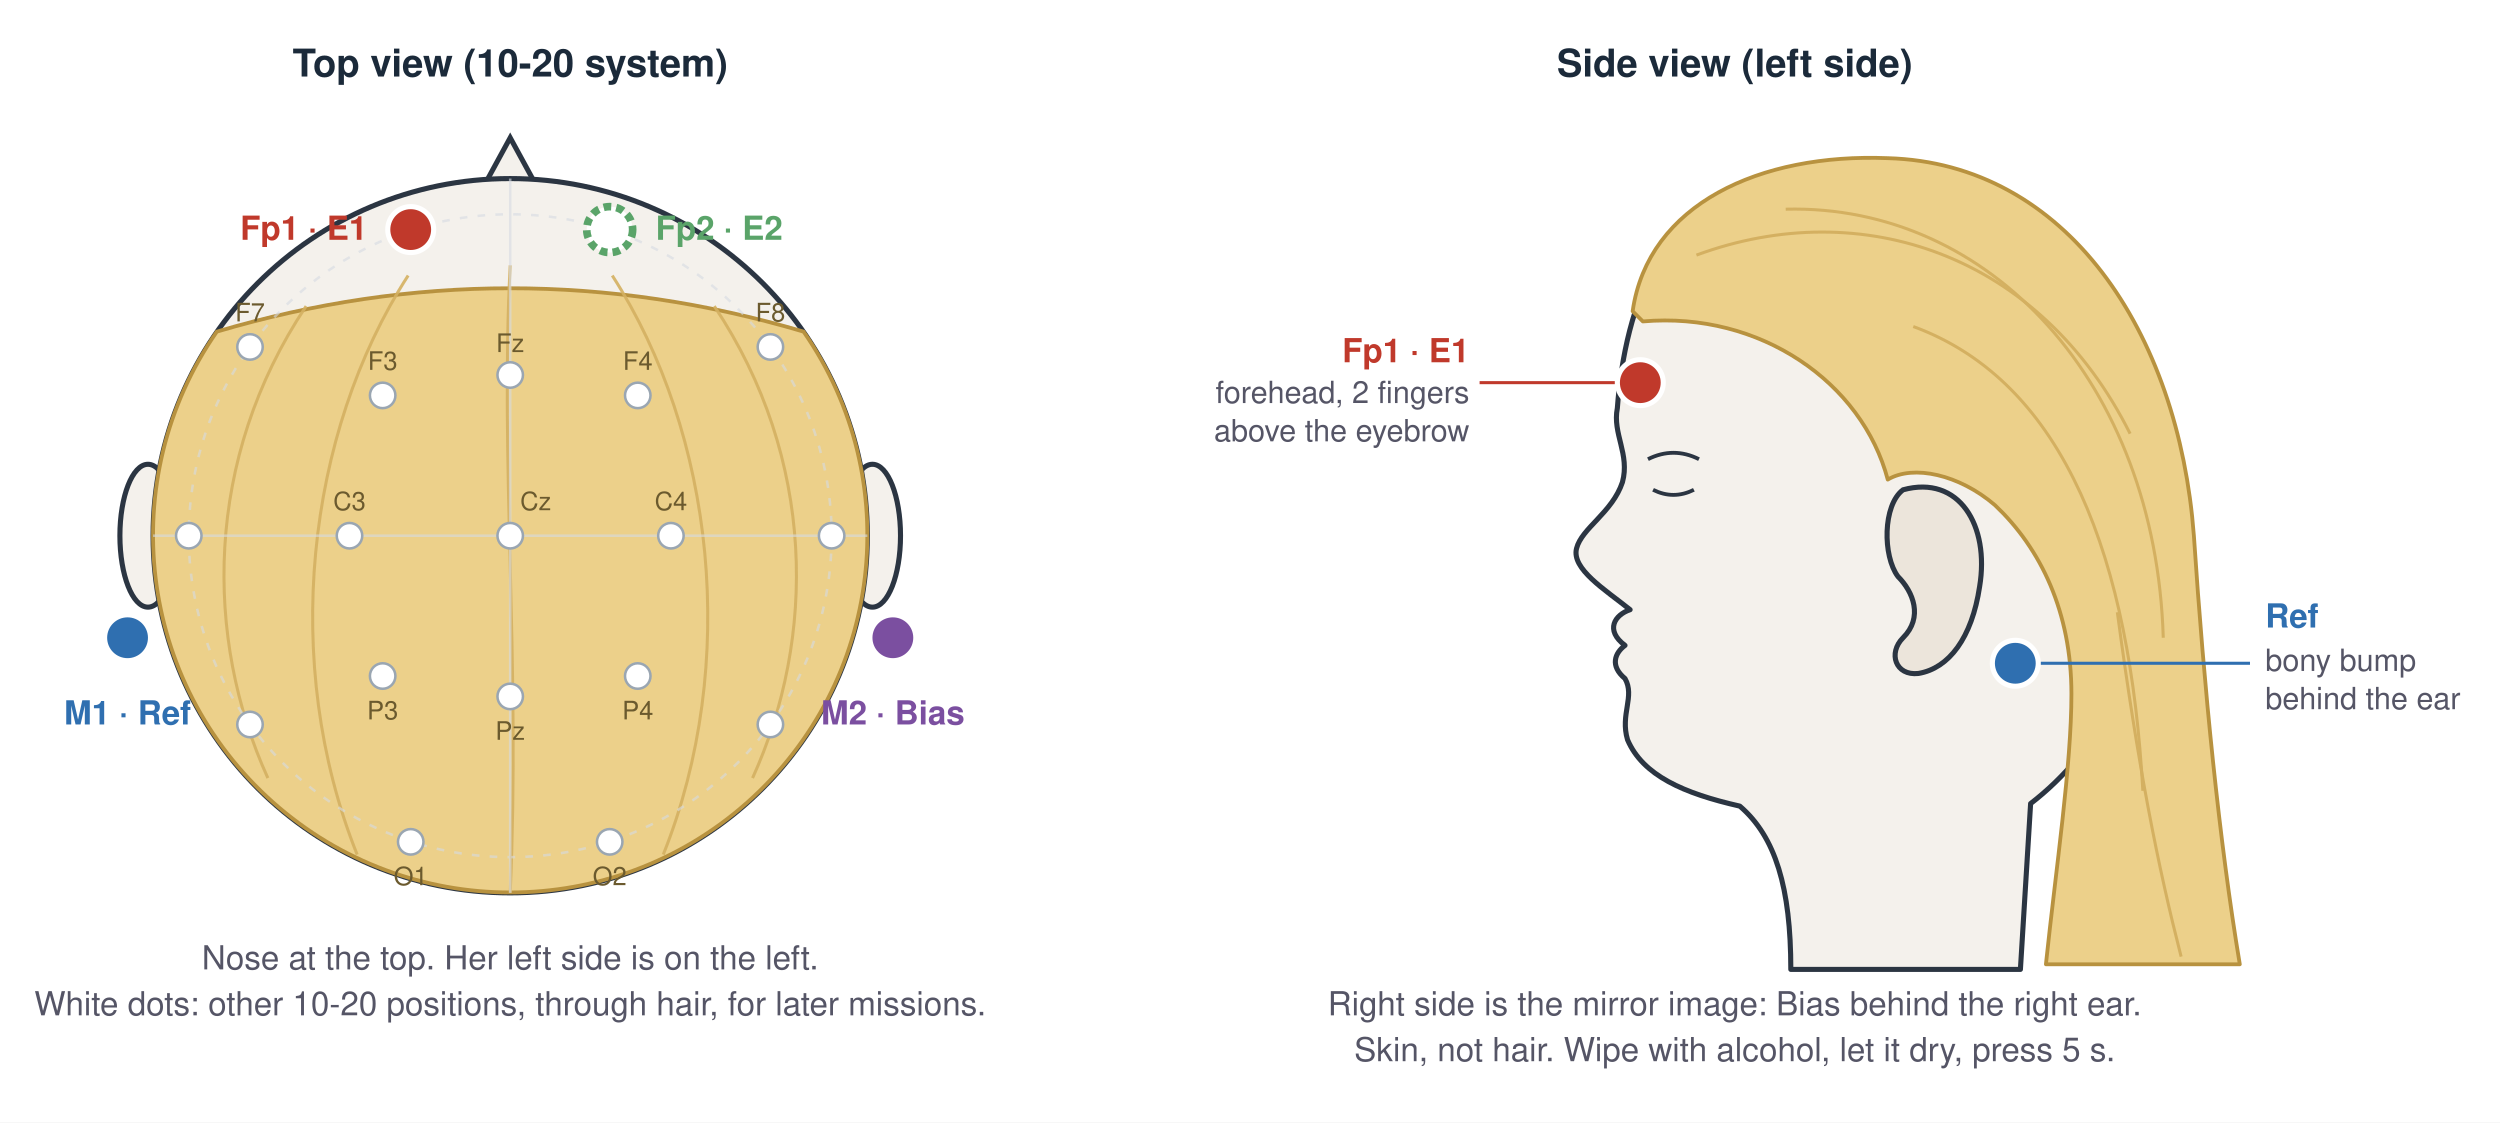
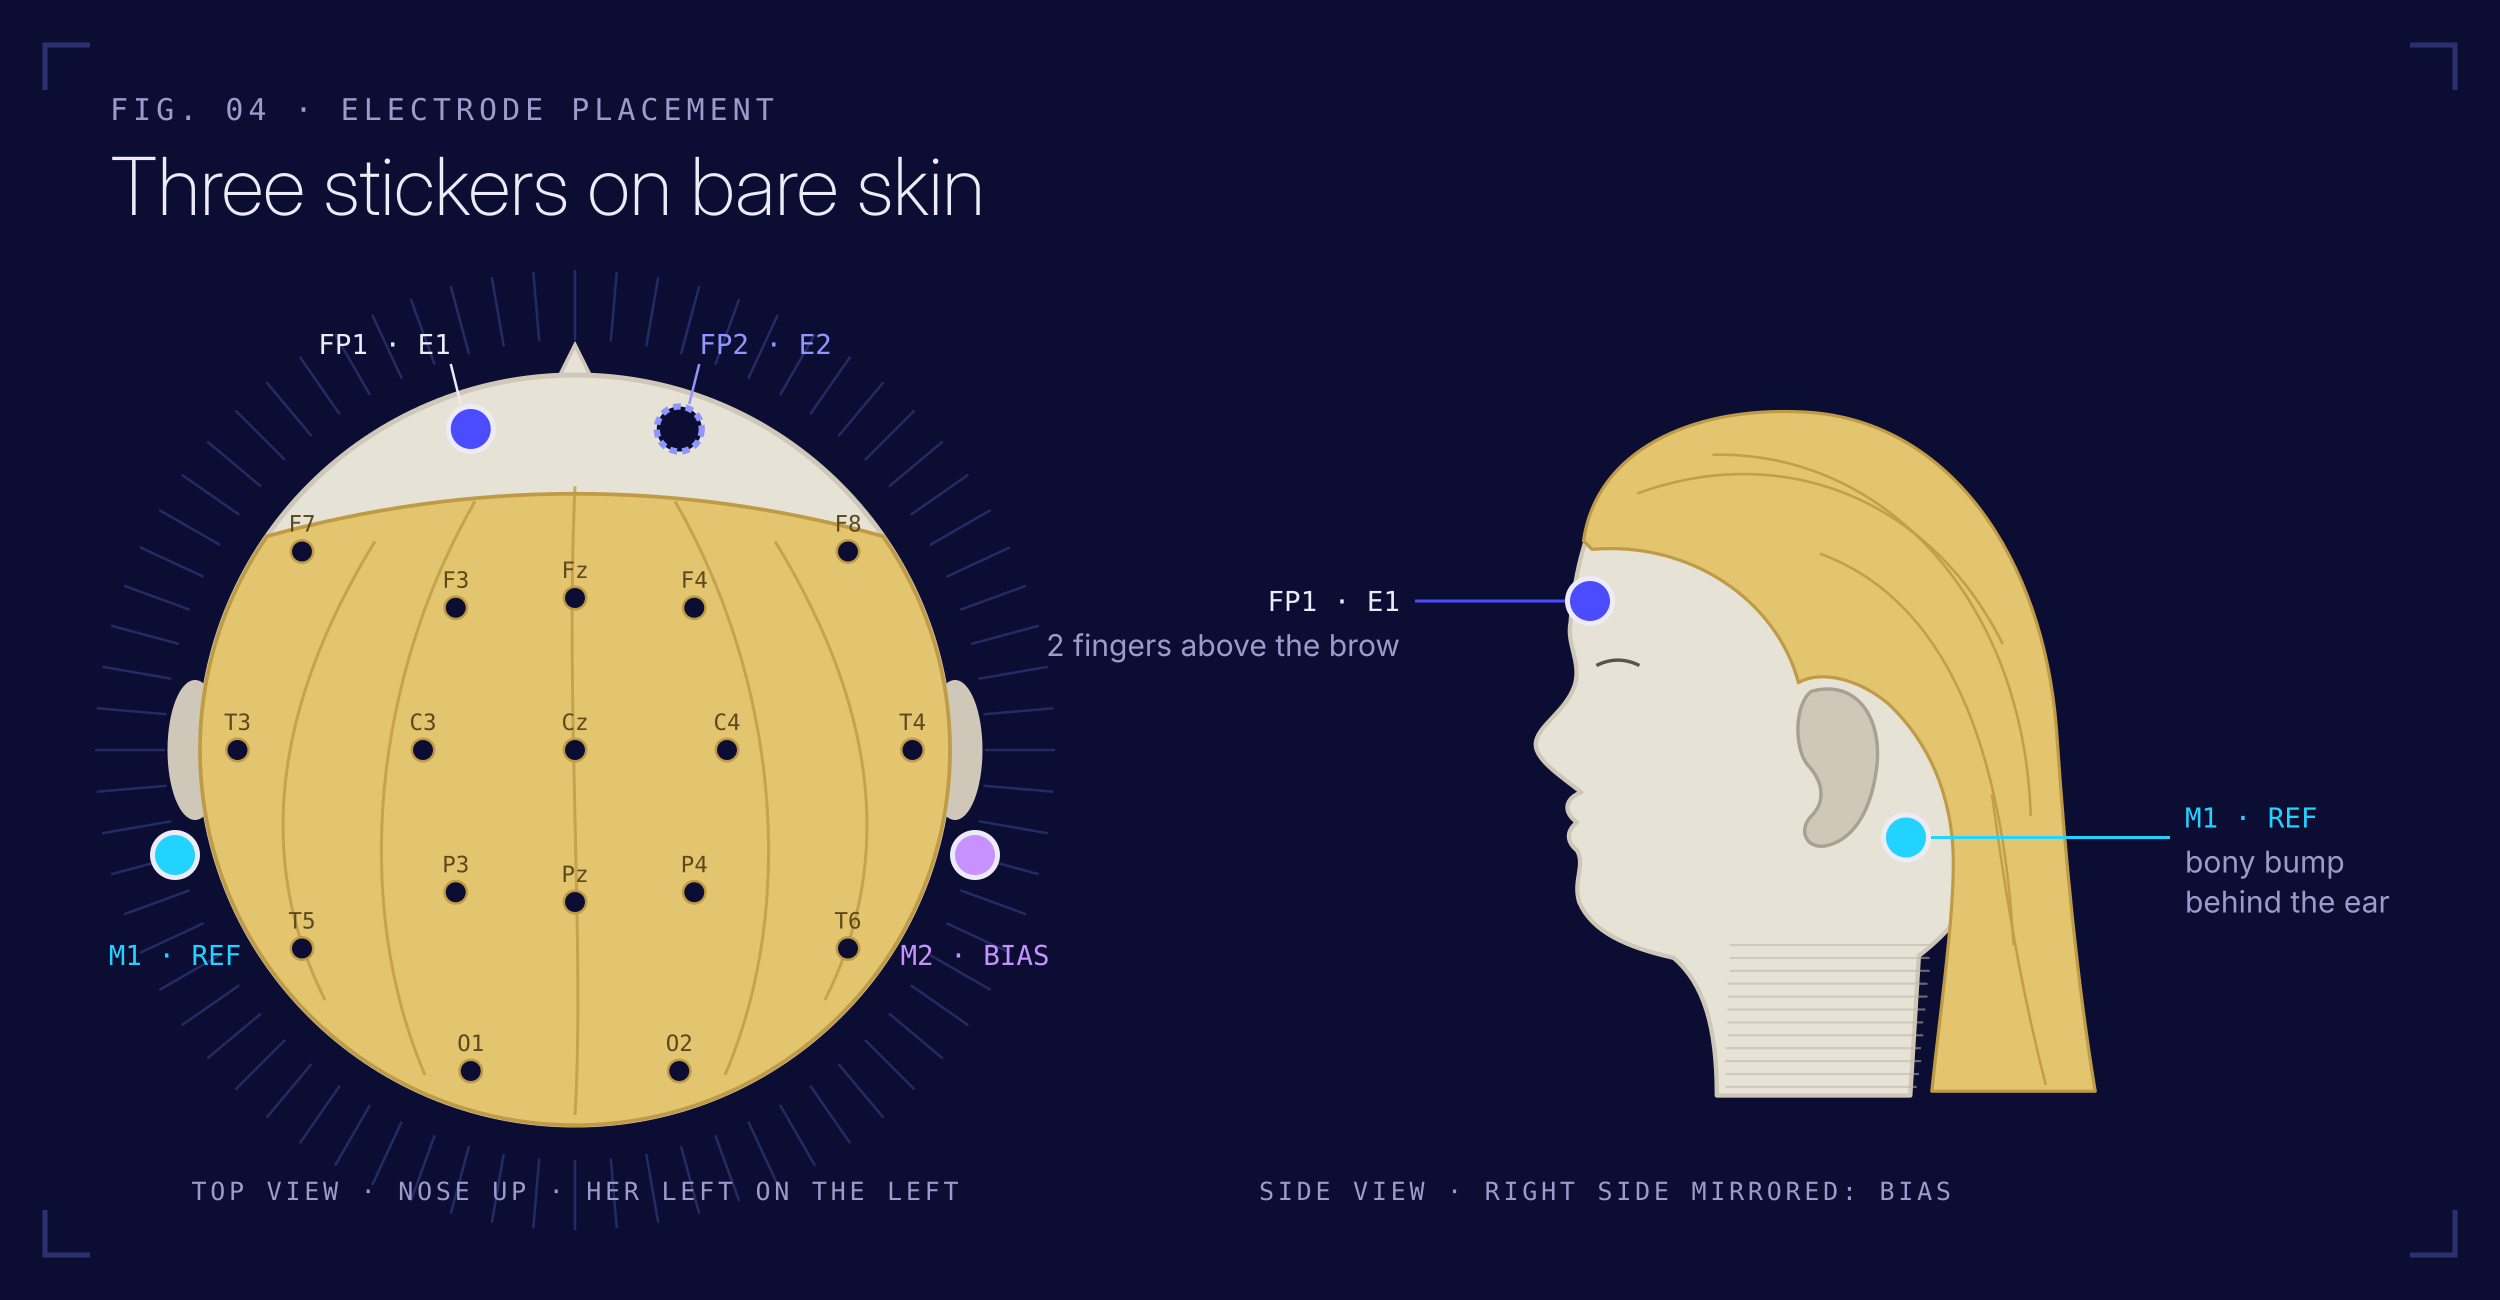
- <svg xmlns="http://www.w3.org/2000/svg" viewBox="0 0 980 440" font-family="Helvetica, Arial, sans-serif" font-size="13">
-   <rect width="980" height="440" fill="#ffffff" />
-   <text x="200" y="30" text-anchor="middle" font-size="15" font-weight="bold" fill="#1b2a3a">Top view (10-20 system)</text>
-   <g stroke="#2b3542" stroke-width="2" fill="#f4f1ec">
-     <path d="M188 76 L200 54 L212 76" />
-     <ellipse cx="58" cy="210" rx="11" ry="28" />
-     <ellipse cx="342" cy="210" rx="11" ry="28" />
-     <circle cx="200" cy="210" r="140" />
+ <svg xmlns="http://www.w3.org/2000/svg" viewBox="0 0 1000 520" font-family="Inter, Helvetica Neue, Arial, sans-serif" font-size="14">
+   <rect width="1000" height="520" fill="#0b0d33" />
+   <path d="M18 36 L18 18 L36 18" stroke="#2b3170" stroke-width="2" fill="none" />
+   <path d="M982 36 L982 18 L964 18" stroke="#2b3170" stroke-width="2" fill="none" />
+   <path d="M18 484 L18 502 L36 502" stroke="#2b3170" stroke-width="2" fill="none" />
+   <path d="M982 484 L982 502 L964 502" stroke="#2b3170" stroke-width="2" fill="none" />
+   <text x="44" y="48" font-family="DejaVu Sans Mono, Menlo, Consolas, monospace" font-size="12" letter-spacing="2" fill="#9a9ccc">FIG. 04  ·  ELECTRODE PLACEMENT</text>
+   <text x="44" y="86" font-family="Inter Display, Inter, Helvetica Neue, Arial, sans-serif" font-weight="200" font-size="32" fill="#ecebf7">Three stickers on bare skin</text>
+   <line x1="394.0" y1="300.0" x2="422.0" y2="300.0" stroke="#2b3170" stroke-width="1" opacity="0.8" />
+   <line x1="393.4" y1="314.3" x2="421.3" y2="316.7" stroke="#2b3170" stroke-width="1" opacity="0.8" />
+   <line x1="391.5" y1="328.5" x2="419.1" y2="333.3" stroke="#2b3170" stroke-width="1" opacity="0.8" />
+   <line x1="388.4" y1="342.4" x2="415.5" y2="349.7" stroke="#2b3170" stroke-width="1" opacity="0.8" />
+   <line x1="384.1" y1="356.1" x2="410.4" y2="365.7" stroke="#2b3170" stroke-width="1" opacity="0.8" />
+   <line x1="378.6" y1="369.3" x2="404.0" y2="381.1" stroke="#2b3170" stroke-width="1" opacity="0.8" />
+   <line x1="372.0" y1="382.0" x2="396.3" y2="396.0" stroke="#2b3170" stroke-width="1" opacity="0.8" />
+   <line x1="364.3" y1="394.1" x2="387.3" y2="410.1" stroke="#2b3170" stroke-width="1" opacity="0.8" />
+   <line x1="355.6" y1="405.4" x2="377.1" y2="423.4" stroke="#2b3170" stroke-width="1" opacity="0.8" />
+   <line x1="346.0" y1="416.0" x2="365.8" y2="435.8" stroke="#2b3170" stroke-width="1" opacity="0.8" />
+   <line x1="335.4" y1="425.6" x2="353.4" y2="447.1" stroke="#2b3170" stroke-width="1" opacity="0.8" />
+   <line x1="324.1" y1="434.3" x2="340.1" y2="457.3" stroke="#2b3170" stroke-width="1" opacity="0.8" />
+   <line x1="312.0" y1="442.0" x2="326.0" y2="466.3" stroke="#2b3170" stroke-width="1" opacity="0.8" />
+   <line x1="299.3" y1="448.6" x2="311.1" y2="474.0" stroke="#2b3170" stroke-width="1" opacity="0.8" />
+   <line x1="286.1" y1="454.1" x2="295.7" y2="480.4" stroke="#2b3170" stroke-width="1" opacity="0.8" />
+   <line x1="272.4" y1="458.4" x2="279.7" y2="485.5" stroke="#2b3170" stroke-width="1" opacity="0.8" />
+   <line x1="258.5" y1="461.5" x2="263.3" y2="489.1" stroke="#2b3170" stroke-width="1" opacity="0.8" />
+   <line x1="244.3" y1="463.4" x2="246.7" y2="491.3" stroke="#2b3170" stroke-width="1" opacity="0.8" />
+   <line x1="230.0" y1="464.0" x2="230.0" y2="492.0" stroke="#2b3170" stroke-width="1" opacity="0.8" />
+   <line x1="215.7" y1="463.4" x2="213.3" y2="491.3" stroke="#2b3170" stroke-width="1" opacity="0.8" />
+   <line x1="201.5" y1="461.5" x2="196.7" y2="489.1" stroke="#2b3170" stroke-width="1" opacity="0.8" />
+   <line x1="187.6" y1="458.4" x2="180.3" y2="485.5" stroke="#2b3170" stroke-width="1" opacity="0.8" />
+   <line x1="173.9" y1="454.1" x2="164.3" y2="480.4" stroke="#2b3170" stroke-width="1" opacity="0.8" />
+   <line x1="160.7" y1="448.6" x2="148.9" y2="474.0" stroke="#2b3170" stroke-width="1" opacity="0.8" />
+   <line x1="148.0" y1="442.0" x2="134.0" y2="466.3" stroke="#2b3170" stroke-width="1" opacity="0.8" />
+   <line x1="135.9" y1="434.3" x2="119.9" y2="457.3" stroke="#2b3170" stroke-width="1" opacity="0.8" />
+   <line x1="124.6" y1="425.6" x2="106.6" y2="447.1" stroke="#2b3170" stroke-width="1" opacity="0.8" />
+   <line x1="114.0" y1="416.0" x2="94.2" y2="435.8" stroke="#2b3170" stroke-width="1" opacity="0.8" />
+   <line x1="104.4" y1="405.4" x2="82.9" y2="423.4" stroke="#2b3170" stroke-width="1" opacity="0.8" />
+   <line x1="95.7" y1="394.1" x2="72.7" y2="410.1" stroke="#2b3170" stroke-width="1" opacity="0.8" />
+   <line x1="88.0" y1="382.0" x2="63.7" y2="396.0" stroke="#2b3170" stroke-width="1" opacity="0.8" />
+   <line x1="81.4" y1="369.3" x2="56.0" y2="381.1" stroke="#2b3170" stroke-width="1" opacity="0.8" />
+   <line x1="75.9" y1="356.1" x2="49.6" y2="365.7" stroke="#2b3170" stroke-width="1" opacity="0.8" />
+   <line x1="71.6" y1="342.4" x2="44.5" y2="349.7" stroke="#2b3170" stroke-width="1" opacity="0.8" />
+   <line x1="68.5" y1="328.5" x2="40.9" y2="333.3" stroke="#2b3170" stroke-width="1" opacity="0.8" />
+   <line x1="66.6" y1="314.3" x2="38.7" y2="316.7" stroke="#2b3170" stroke-width="1" opacity="0.8" />
+   <line x1="66.0" y1="300.0" x2="38.0" y2="300.0" stroke="#2b3170" stroke-width="1" opacity="0.8" />
+   <line x1="66.6" y1="285.7" x2="38.7" y2="283.3" stroke="#2b3170" stroke-width="1" opacity="0.8" />
+   <line x1="68.5" y1="271.5" x2="40.9" y2="266.7" stroke="#2b3170" stroke-width="1" opacity="0.8" />
+   <line x1="71.6" y1="257.6" x2="44.5" y2="250.3" stroke="#2b3170" stroke-width="1" opacity="0.8" />
+   <line x1="75.9" y1="243.9" x2="49.6" y2="234.3" stroke="#2b3170" stroke-width="1" opacity="0.8" />
+   <line x1="81.4" y1="230.7" x2="56.0" y2="218.9" stroke="#2b3170" stroke-width="1" opacity="0.8" />
+   <line x1="88.0" y1="218.0" x2="63.7" y2="204.0" stroke="#2b3170" stroke-width="1" opacity="0.8" />
+   <line x1="95.7" y1="205.9" x2="72.7" y2="189.9" stroke="#2b3170" stroke-width="1" opacity="0.8" />
+   <line x1="104.4" y1="194.6" x2="82.9" y2="176.6" stroke="#2b3170" stroke-width="1" opacity="0.8" />
+   <line x1="114.0" y1="184.0" x2="94.2" y2="164.2" stroke="#2b3170" stroke-width="1" opacity="0.8" />
+   <line x1="124.6" y1="174.4" x2="106.6" y2="152.9" stroke="#2b3170" stroke-width="1" opacity="0.8" />
+   <line x1="135.9" y1="165.7" x2="119.9" y2="142.7" stroke="#2b3170" stroke-width="1" opacity="0.8" />
+   <line x1="148.0" y1="158.0" x2="134.0" y2="133.7" stroke="#2b3170" stroke-width="1" opacity="0.8" />
+   <line x1="160.7" y1="151.4" x2="148.9" y2="126.0" stroke="#2b3170" stroke-width="1" opacity="0.8" />
+   <line x1="173.9" y1="145.9" x2="164.3" y2="119.6" stroke="#2b3170" stroke-width="1" opacity="0.8" />
+   <line x1="187.6" y1="141.6" x2="180.3" y2="114.5" stroke="#2b3170" stroke-width="1" opacity="0.8" />
+   <line x1="201.5" y1="138.5" x2="196.7" y2="110.9" stroke="#2b3170" stroke-width="1" opacity="0.8" />
+   <line x1="215.7" y1="136.6" x2="213.3" y2="108.7" stroke="#2b3170" stroke-width="1" opacity="0.8" />
+   <line x1="230.0" y1="136.0" x2="230.0" y2="108.0" stroke="#2b3170" stroke-width="1" opacity="0.8" />
+   <line x1="244.3" y1="136.6" x2="246.7" y2="108.7" stroke="#2b3170" stroke-width="1" opacity="0.8" />
+   <line x1="258.5" y1="138.5" x2="263.3" y2="110.9" stroke="#2b3170" stroke-width="1" opacity="0.8" />
+   <line x1="272.4" y1="141.6" x2="279.7" y2="114.5" stroke="#2b3170" stroke-width="1" opacity="0.8" />
+   <line x1="286.1" y1="145.9" x2="295.7" y2="119.6" stroke="#2b3170" stroke-width="1" opacity="0.8" />
+   <line x1="299.3" y1="151.4" x2="311.1" y2="126.0" stroke="#2b3170" stroke-width="1" opacity="0.8" />
+   <line x1="312.0" y1="158.0" x2="326.0" y2="133.7" stroke="#2b3170" stroke-width="1" opacity="0.8" />
+   <line x1="324.1" y1="165.7" x2="340.1" y2="142.7" stroke="#2b3170" stroke-width="1" opacity="0.8" />
+   <line x1="335.4" y1="174.4" x2="353.4" y2="152.9" stroke="#2b3170" stroke-width="1" opacity="0.8" />
+   <line x1="346.0" y1="184.0" x2="365.8" y2="164.2" stroke="#2b3170" stroke-width="1" opacity="0.8" />
+   <line x1="355.6" y1="194.6" x2="377.1" y2="176.6" stroke="#2b3170" stroke-width="1" opacity="0.8" />
+   <line x1="364.3" y1="205.9" x2="387.3" y2="189.9" stroke="#2b3170" stroke-width="1" opacity="0.8" />
+   <line x1="372.0" y1="218.0" x2="396.3" y2="204.0" stroke="#2b3170" stroke-width="1" opacity="0.8" />
+   <line x1="378.6" y1="230.7" x2="404.0" y2="218.9" stroke="#2b3170" stroke-width="1" opacity="0.8" />
+   <line x1="384.1" y1="243.9" x2="410.4" y2="234.3" stroke="#2b3170" stroke-width="1" opacity="0.8" />
+   <line x1="388.4" y1="257.6" x2="415.5" y2="250.3" stroke="#2b3170" stroke-width="1" opacity="0.8" />
+   <line x1="391.5" y1="271.5" x2="419.1" y2="266.7" stroke="#2b3170" stroke-width="1" opacity="0.8" />
+   <line x1="393.4" y1="285.7" x2="421.3" y2="283.3" stroke="#2b3170" stroke-width="1" opacity="0.8" />
+   <path d="M218 162 L230 138 L242 162" fill="#e7e2d6" stroke="#cfc8b9" stroke-width="1.5" />
+   <ellipse cx="78" cy="300" rx="11" ry="28" fill="#cfc8b9" />
+   <ellipse cx="382" cy="300" rx="11" ry="28" fill="#cfc8b9" />
+   <circle cx="230" cy="300" r="150" fill="#e7e2d6" stroke="#cfc8b9" stroke-width="2" />
+   <path d="M106.8 214.5 Q230 180.5 353.2 214.5 A150 150 0 1 1 106.8 214.5 Z" fill="#e3c46f" stroke="#bf9b45" stroke-width="1.5" />
+   <g stroke="#bf9b45" stroke-width="1.2" fill="none" opacity="0.8">
+     <path d="M230 194.5 C 226 280, 234 380, 230 446" />
+     <path d="M190 200.5 C 150 270, 140 360, 170 430" />
+     <path d="M270 200.5 C 310 270, 320 360, 290 430" />
+     <path d="M150 216.5 C 105 290, 105 350, 130 400" />
+     <path d="M310 216.5 C 355 290, 355 350, 330 400" />
  </g>
-   <path d="M85 130 Q200 96 315 130 A140 140 0 1 1 85 130 Z" fill="#ecd08a" stroke="#b8923f" stroke-width="1.5" />
-   <g stroke="#d4b061" stroke-width="1.2" fill="none" opacity="0.9">
-     <path d="M200 104 C 196 180, 204 260, 200 350" />
-     <path d="M160 108 C 120 170, 110 260, 140 335" />
-     <path d="M240 108 C 280 170, 290 260, 260 335" />
-     <path d="M120 120 C 80 180, 80 250, 105 305" />
-     <path d="M280 120 C 320 180, 320 250, 295 305" />
-   </g>
-   <g stroke="#d5dbe2" stroke-width="1" fill="none" opacity="0.6">
-     <line x1="200" y1="70" x2="200" y2="350" />
-     <line x1="60" y1="210" x2="340" y2="210" />
-     <circle cx="200" cy="210" r="126" stroke-dasharray="3 4" />
-   </g>
-   <g fill="#ffffff" stroke="#9aa6b2" stroke-width="1">
-     <circle cx="98" cy="136" r="5" />
-     <circle cx="302" cy="136" r="5" />
-     <circle cx="150" cy="155" r="5" />
-     <circle cx="200" cy="147" r="5" />
-     <circle cx="250" cy="155" r="5" />
-     <circle cx="74" cy="210" r="5" />
-     <circle cx="137" cy="210" r="5" />
-     <circle cx="200" cy="210" r="5" />
-     <circle cx="263" cy="210" r="5" />
-     <circle cx="326" cy="210" r="5" />
-     <circle cx="98" cy="284" r="5" />
-     <circle cx="150" cy="265" r="5" />
-     <circle cx="200" cy="273" r="5" />
-     <circle cx="250" cy="265" r="5" />
-     <circle cx="302" cy="284" r="5" />
-     <circle cx="161" cy="330" r="5" />
-     <circle cx="239" cy="330" r="5" />
-   </g>
-   <g fill="#6b5a2e" font-size="10" text-anchor="middle">
-     <text x="98" y="126">F7</text>
-     <text x="302" y="126">F8</text>
-     <text x="150" y="145">F3</text>
-     <text x="200" y="138">Fz</text>
-     <text x="250" y="145">F4</text>
-     <text x="137" y="200">C3</text>
-     <text x="210" y="200">Cz</text>
-     <text x="263" y="200">C4</text>
-     <text x="150" y="282">P3</text>
-     <text x="200" y="290">Pz</text>
-     <text x="250" y="282">P4</text>
-     <text x="161" y="347">O1</text>
-     <text x="239" y="347">O2</text>
-   </g>
-   <circle cx="161" cy="90" r="9" fill="#c0392b" stroke="#fff" stroke-width="2" />
-   <circle cx="239" cy="90" r="9" fill="#fff" stroke="#5aa469" stroke-width="3" stroke-dasharray="3 2" />
-   <text x="144" y="94" text-anchor="end" font-weight="bold" fill="#c0392b">Fp1 · E1</text>
-   <text x="257" y="94" font-weight="bold" fill="#5aa469">Fp2 · E2</text>
-   <circle cx="50" cy="250" r="9" fill="#2f6fb0" stroke="#fff" stroke-width="2" />
-   <circle cx="350" cy="250" r="9" fill="#7b4fa0" stroke="#fff" stroke-width="2" />
-   <text x="50" y="284" text-anchor="middle" font-weight="bold" fill="#2f6fb0">M1 · Ref</text>
-   <text x="350" y="284" text-anchor="middle" font-weight="bold" fill="#7b4fa0">M2 · Bias</text>
-   <text x="200" y="380" text-anchor="middle" fill="#556">Nose at the top. Her left side is on the left.</text>
-   <text x="200" y="398" text-anchor="middle" fill="#556">White dots: other 10-20 positions, through hair, for later missions.</text>
-   <text x="680" y="30" text-anchor="middle" font-size="15" font-weight="bold" fill="#1b2a3a">Side view (left side)</text>
-   <g transform="translate(450,10)">
-     <path d="M250 60 C 330 55, 392 110, 394 190 C 396 248, 372 285, 346 305 L 342 370 L 252 370 C 252 338, 246 318, 232 306 C 210 301, 194 294, 188 280 C 185 270, 191 263, 187 256 C 181 251, 183 246, 187 243 C 179 237, 183 231, 189 229 C 179 221, 166 213, 168 205 C 170 197, 182 191, 186 179 C 189 168, 182 160, 184 150 C 187 110, 202 64, 250 60 Z" fill="#f4f1ec" stroke="#2b3542" stroke-width="2" stroke-linejoin="round" />
-     <path d="M190 112 C 196 70, 240 50, 290 52 C 360 54, 404 120, 410 200 C 414 260, 420 320, 428 368 L 352 368 C 356 330, 362 290, 362 262 C 362 230, 350 205, 332 188 C 318 176, 300 172, 290 178 C 280 140, 240 112, 194 116 Z" fill="#ecd08a" stroke="#b8923f" stroke-width="1.5" stroke-linejoin="round" />
-     <g stroke="#d4b061" stroke-width="1.2" fill="none">
+   <circle cx="120.8" cy="220.6" r="4.5" fill="#0b0d33" stroke="#bf9b45" stroke-width="1" />
+   <text x="120.8" y="212.6" font-family="DejaVu Sans Mono, Menlo, Consolas, monospace" font-size="9" fill="#5b4a1c" text-anchor="middle">F7</text>
+   <circle cx="339.2" cy="220.6" r="4.5" fill="#0b0d33" stroke="#bf9b45" stroke-width="1" />
+   <text x="339.2" y="212.6" font-family="DejaVu Sans Mono, Menlo, Consolas, monospace" font-size="9" fill="#5b4a1c" text-anchor="middle">F8</text>
+   <circle cx="95.0" cy="300.0" r="4.5" fill="#0b0d33" stroke="#bf9b45" stroke-width="1" />
+   <text x="95.0" y="292.0" font-family="DejaVu Sans Mono, Menlo, Consolas, monospace" font-size="9" fill="#5b4a1c" text-anchor="middle">T3</text>
+   <circle cx="365.0" cy="300.0" r="4.5" fill="#0b0d33" stroke="#bf9b45" stroke-width="1" />
+   <text x="365.0" y="292.0" font-family="DejaVu Sans Mono, Menlo, Consolas, monospace" font-size="9" fill="#5b4a1c" text-anchor="middle">T4</text>
+   <circle cx="120.8" cy="379.4" r="4.5" fill="#0b0d33" stroke="#bf9b45" stroke-width="1" />
+   <text x="120.8" y="371.4" font-family="DejaVu Sans Mono, Menlo, Consolas, monospace" font-size="9" fill="#5b4a1c" text-anchor="middle">T5</text>
+   <circle cx="339.2" cy="379.4" r="4.5" fill="#0b0d33" stroke="#bf9b45" stroke-width="1" />
+   <text x="339.2" y="371.4" font-family="DejaVu Sans Mono, Menlo, Consolas, monospace" font-size="9" fill="#5b4a1c" text-anchor="middle">T6</text>
+   <circle cx="188.3" cy="428.4" r="4.5" fill="#0b0d33" stroke="#bf9b45" stroke-width="1" />
+   <text x="188.3" y="420.4" font-family="DejaVu Sans Mono, Menlo, Consolas, monospace" font-size="9" fill="#5b4a1c" text-anchor="middle">O1</text>
+   <circle cx="271.7" cy="428.4" r="4.5" fill="#0b0d33" stroke="#bf9b45" stroke-width="1" />
+   <text x="271.7" y="420.4" font-family="DejaVu Sans Mono, Menlo, Consolas, monospace" font-size="9" fill="#5b4a1c" text-anchor="middle">O2</text>
+   <circle cx="182.3" cy="243.1" r="4.5" fill="#0b0d33" stroke="#bf9b45" stroke-width="1" />
+   <text x="182.3" y="235.1" font-family="DejaVu Sans Mono, Menlo, Consolas, monospace" font-size="9" fill="#5b4a1c" text-anchor="middle">F3</text>
+   <circle cx="277.7" cy="243.1" r="4.5" fill="#0b0d33" stroke="#bf9b45" stroke-width="1" />
+   <text x="277.7" y="235.1" font-family="DejaVu Sans Mono, Menlo, Consolas, monospace" font-size="9" fill="#5b4a1c" text-anchor="middle">F4</text>
+   <circle cx="169.2" cy="300.0" r="4.5" fill="#0b0d33" stroke="#bf9b45" stroke-width="1" />
+   <text x="169.2" y="292.0" font-family="DejaVu Sans Mono, Menlo, Consolas, monospace" font-size="9" fill="#5b4a1c" text-anchor="middle">C3</text>
+   <circle cx="290.8" cy="300.0" r="4.5" fill="#0b0d33" stroke="#bf9b45" stroke-width="1" />
+   <text x="290.8" y="292.0" font-family="DejaVu Sans Mono, Menlo, Consolas, monospace" font-size="9" fill="#5b4a1c" text-anchor="middle">C4</text>
+   <circle cx="182.3" cy="356.9" r="4.5" fill="#0b0d33" stroke="#bf9b45" stroke-width="1" />
+   <text x="182.3" y="348.9" font-family="DejaVu Sans Mono, Menlo, Consolas, monospace" font-size="9" fill="#5b4a1c" text-anchor="middle">P3</text>
+   <circle cx="277.7" cy="356.9" r="4.5" fill="#0b0d33" stroke="#bf9b45" stroke-width="1" />
+   <text x="277.7" y="348.9" font-family="DejaVu Sans Mono, Menlo, Consolas, monospace" font-size="9" fill="#5b4a1c" text-anchor="middle">P4</text>
+   <circle cx="230.0" cy="239.2" r="4.5" fill="#0b0d33" stroke="#bf9b45" stroke-width="1" />
+   <text x="230.0" y="231.2" font-family="DejaVu Sans Mono, Menlo, Consolas, monospace" font-size="9" fill="#5b4a1c" text-anchor="middle">Fz</text>
+   <circle cx="230.0" cy="300.0" r="4.5" fill="#0b0d33" stroke="#bf9b45" stroke-width="1" />
+   <text x="230.0" y="292.0" font-family="DejaVu Sans Mono, Menlo, Consolas, monospace" font-size="9" fill="#5b4a1c" text-anchor="middle">Cz</text>
+   <circle cx="230.0" cy="360.8" r="4.5" fill="#0b0d33" stroke="#bf9b45" stroke-width="1" />
+   <text x="230.0" y="352.8" font-family="DejaVu Sans Mono, Menlo, Consolas, monospace" font-size="9" fill="#5b4a1c" text-anchor="middle">Pz</text>
+   <circle cx="188.3" cy="171.6" r="9" fill="#4b4bff" stroke="#ecebf7" stroke-width="2" />
+   <circle cx="271.7" cy="171.6" r="9" fill="#0b0d33" stroke="#8f96ff" stroke-width="2.5" stroke-dasharray="3 2" />
+   <line x1="184.3" y1="161.6" x2="180.3" y2="145.6" stroke="#ecebf7" stroke-width="1" />
+   <line x1="275.7" y1="161.6" x2="279.7" y2="145.6" stroke="#8f96ff" stroke-width="1" />
+   <text x="180.283" y="141.607" font-family="DejaVu Sans Mono, Menlo, Consolas, monospace" font-size="11" letter-spacing="0" fill="#ecebf7" text-anchor="end">FP1 · E1</text>
+   <text x="279.717" y="141.607" font-family="DejaVu Sans Mono, Menlo, Consolas, monospace" font-size="11" letter-spacing="0" fill="#8f96ff" text-anchor="start">FP2 · E2</text>
+   <circle cx="70" cy="342" r="9" fill="#22d3ff" stroke="#ecebf7" stroke-width="2" />
+   <circle cx="390" cy="342" r="9" fill="#c792ff" stroke="#ecebf7" stroke-width="2" />
+   <text x="70" y="386" font-family="DejaVu Sans Mono, Menlo, Consolas, monospace" font-size="11" letter-spacing="0" fill="#22d3ff" text-anchor="middle">M1 · REF</text>
+   <text x="390" y="386" font-family="DejaVu Sans Mono, Menlo, Consolas, monospace" font-size="11" letter-spacing="0" fill="#c792ff" text-anchor="middle">M2 · BIAS</text>
+   <text x="230" y="480" font-family="DejaVu Sans Mono, Menlo, Consolas, monospace" font-size="10" letter-spacing="1.5" fill="#9a9ccc" text-anchor="middle">TOP VIEW · NOSE UP · HER LEFT ON THE LEFT</text>
+   <g transform="translate(470,120) scale(0.86)">
+     <path d="M250 60 C 330 55, 392 110, 394 190 C 396 248, 372 285, 346 305 L 342 370 L 252 370 C 252 338, 246 318, 232 306 C 210 301, 194 294, 188 280 C 185 270, 191 263, 187 256 C 181 251, 183 246, 187 243 C 179 237, 183 231, 189 229 C 179 221, 166 213, 168 205 C 170 197, 182 191, 186 179 C 189 168, 182 160, 184 150 C 187 110, 202 64, 250 60 Z" fill="#e7e2d6" stroke="#cfc8b9" stroke-width="2" stroke-linejoin="round" />
+     <g stroke="#bdb5a4" stroke-width="1" opacity="0.55">
+       <line x1="352" y1="300" x2="258" y2="300" />
+       <line x1="351" y1="306" x2="258" y2="306" />
+       <line x1="351" y1="312" x2="258" y2="312" />
+       <line x1="350" y1="318" x2="257" y2="318" />
+       <line x1="350" y1="324" x2="257" y2="324" />
+       <line x1="349" y1="330" x2="257" y2="330" />
+       <line x1="348" y1="336" x2="257" y2="336" />
+       <line x1="348" y1="342" x2="257" y2="342" />
+       <line x1="347" y1="348" x2="256" y2="348" />
+       <line x1="347" y1="354" x2="256" y2="354" />
+       <line x1="346" y1="360" x2="256" y2="360" />
+       <line x1="345" y1="366" x2="256" y2="366" />
+     </g>
+     <path d="M190 112 C 196 70, 240 50, 290 52 C 360 54, 404 120, 410 200 C 414 260, 420 320, 428 368 L 352 368 C 356 330, 362 290, 362 262 C 362 230, 350 205, 332 188 C 318 176, 300 172, 290 178 C 280 140, 240 112, 194 116 Z" fill="#e3c46f" stroke="#bf9b45" stroke-width="1.5" stroke-linejoin="round" />
+     <g stroke="#bf9b45" stroke-width="1.2" fill="none" opacity="0.9">
      <path d="M215 90 C 280 66, 350 90, 385 160" />
      <path d="M250 72 C 330 70, 395 140, 398 240" />
      <path d="M300 118 C 360 140, 385 210, 390 300" />
      <path d="M380 230 C 388 290, 396 330, 405 365" />
    </g>
-     <path d="M196 170 q10 -5 20 0" stroke="#2b3542" stroke-width="1.5" fill="none" />
-     <path d="M198 182 q8 4 16 0" stroke="#2b3542" stroke-width="1.5" fill="none" />
-     <path d="M296 182 C 318 176, 330 196, 326 220 C 323 240, 314 252, 302 254 C 293 255, 290 246, 296 240 C 304 232, 300 222, 294 216 C 288 208, 288 188, 296 182 Z" fill="#ece5db" stroke="#2b3542" stroke-width="2" />
-     <circle cx="340" cy="250" r="9" fill="#2f6fb0" stroke="#fff" stroke-width="2" />
-     <line x1="350" y1="250" x2="432" y2="250" stroke="#2f6fb0" stroke-width="1.2" />
-     <circle cx="193" cy="140" r="9" fill="#c0392b" stroke="#fff" stroke-width="2" />
-     <line x1="183" y1="140" x2="130" y2="140" stroke="#c0392b" stroke-width="1.2" />
+     <path d="M196 170 q10 -5 20 0" stroke="#5a5446" stroke-width="1.6" fill="none" />
+     <path d="M296 182 C 318 176, 330 196, 326 220 C 323 240, 314 252, 302 254 C 293 255, 290 246, 296 240 C 304 232, 300 222, 294 216 C 288 208, 288 188, 296 182 Z" fill="#cfc8b9" stroke="#a8a091" stroke-width="1.6" />
  </g>
-   <text x="576" y="142" text-anchor="end" font-weight="bold" fill="#c0392b">Fp1 · E1</text>
-   <text x="576" y="158" text-anchor="end" fill="#556" font-size="12">forehead, 2 fingers</text>
-   <text x="576" y="173" text-anchor="end" fill="#556" font-size="12">above the eyebrow</text>
-   <text x="888" y="246" font-weight="bold" fill="#2f6fb0">Ref</text>
-   <text x="888" y="263" fill="#556" font-size="12">bony bump</text>
-   <text x="888" y="278" fill="#556" font-size="12">behind the ear</text>
-   <text x="680" y="398" text-anchor="middle" fill="#556">Right side is the mirror image: Bias behind the right ear.</text>
-   <text x="680" y="416" text-anchor="middle" fill="#556">Skin, not hair. Wipe with alcohol, let it dry, press 5 s.</text>
+   <circle cx="636.0" cy="240.4" r="9" fill="#4b4bff" stroke="#ecebf7" stroke-width="2" />
+   <line x1="626.0" y1="240.4" x2="566.0" y2="240.4" stroke="#4b4bff" stroke-width="1.2" />
+   <text x="559.98" y="244.4" font-family="DejaVu Sans Mono, Menlo, Consolas, monospace" font-size="11" letter-spacing="0" fill="#ecebf7" text-anchor="end">FP1 · E1</text>
+   <text x="559.98" y="262.4" font-size="12" fill="#9a9ccc" text-anchor="end" font-weight="400">2 fingers above the brow</text>
+   <circle cx="762.4" cy="335.0" r="9" fill="#22d3ff" stroke="#ecebf7" stroke-width="2" />
+   <line x1="772.4" y1="335.0" x2="868" y2="335.0" stroke="#22d3ff" stroke-width="1.2" />
+   <text x="874" y="331.0" font-family="DejaVu Sans Mono, Menlo, Consolas, monospace" font-size="11" letter-spacing="0" fill="#22d3ff" text-anchor="start">M1 · REF</text>
+   <text x="874" y="349.0" font-size="12" fill="#9a9ccc" text-anchor="start" font-weight="400">bony bump</text>
+   <text x="874" y="365.0" font-size="12" fill="#9a9ccc" text-anchor="start" font-weight="400">behind the ear</text>
+   <text x="642.0" y="480" font-family="DejaVu Sans Mono, Menlo, Consolas, monospace" font-size="10" letter-spacing="1.5" fill="#9a9ccc" text-anchor="middle">SIDE VIEW · RIGHT SIDE MIRRORED: BIAS</text>
</svg>
